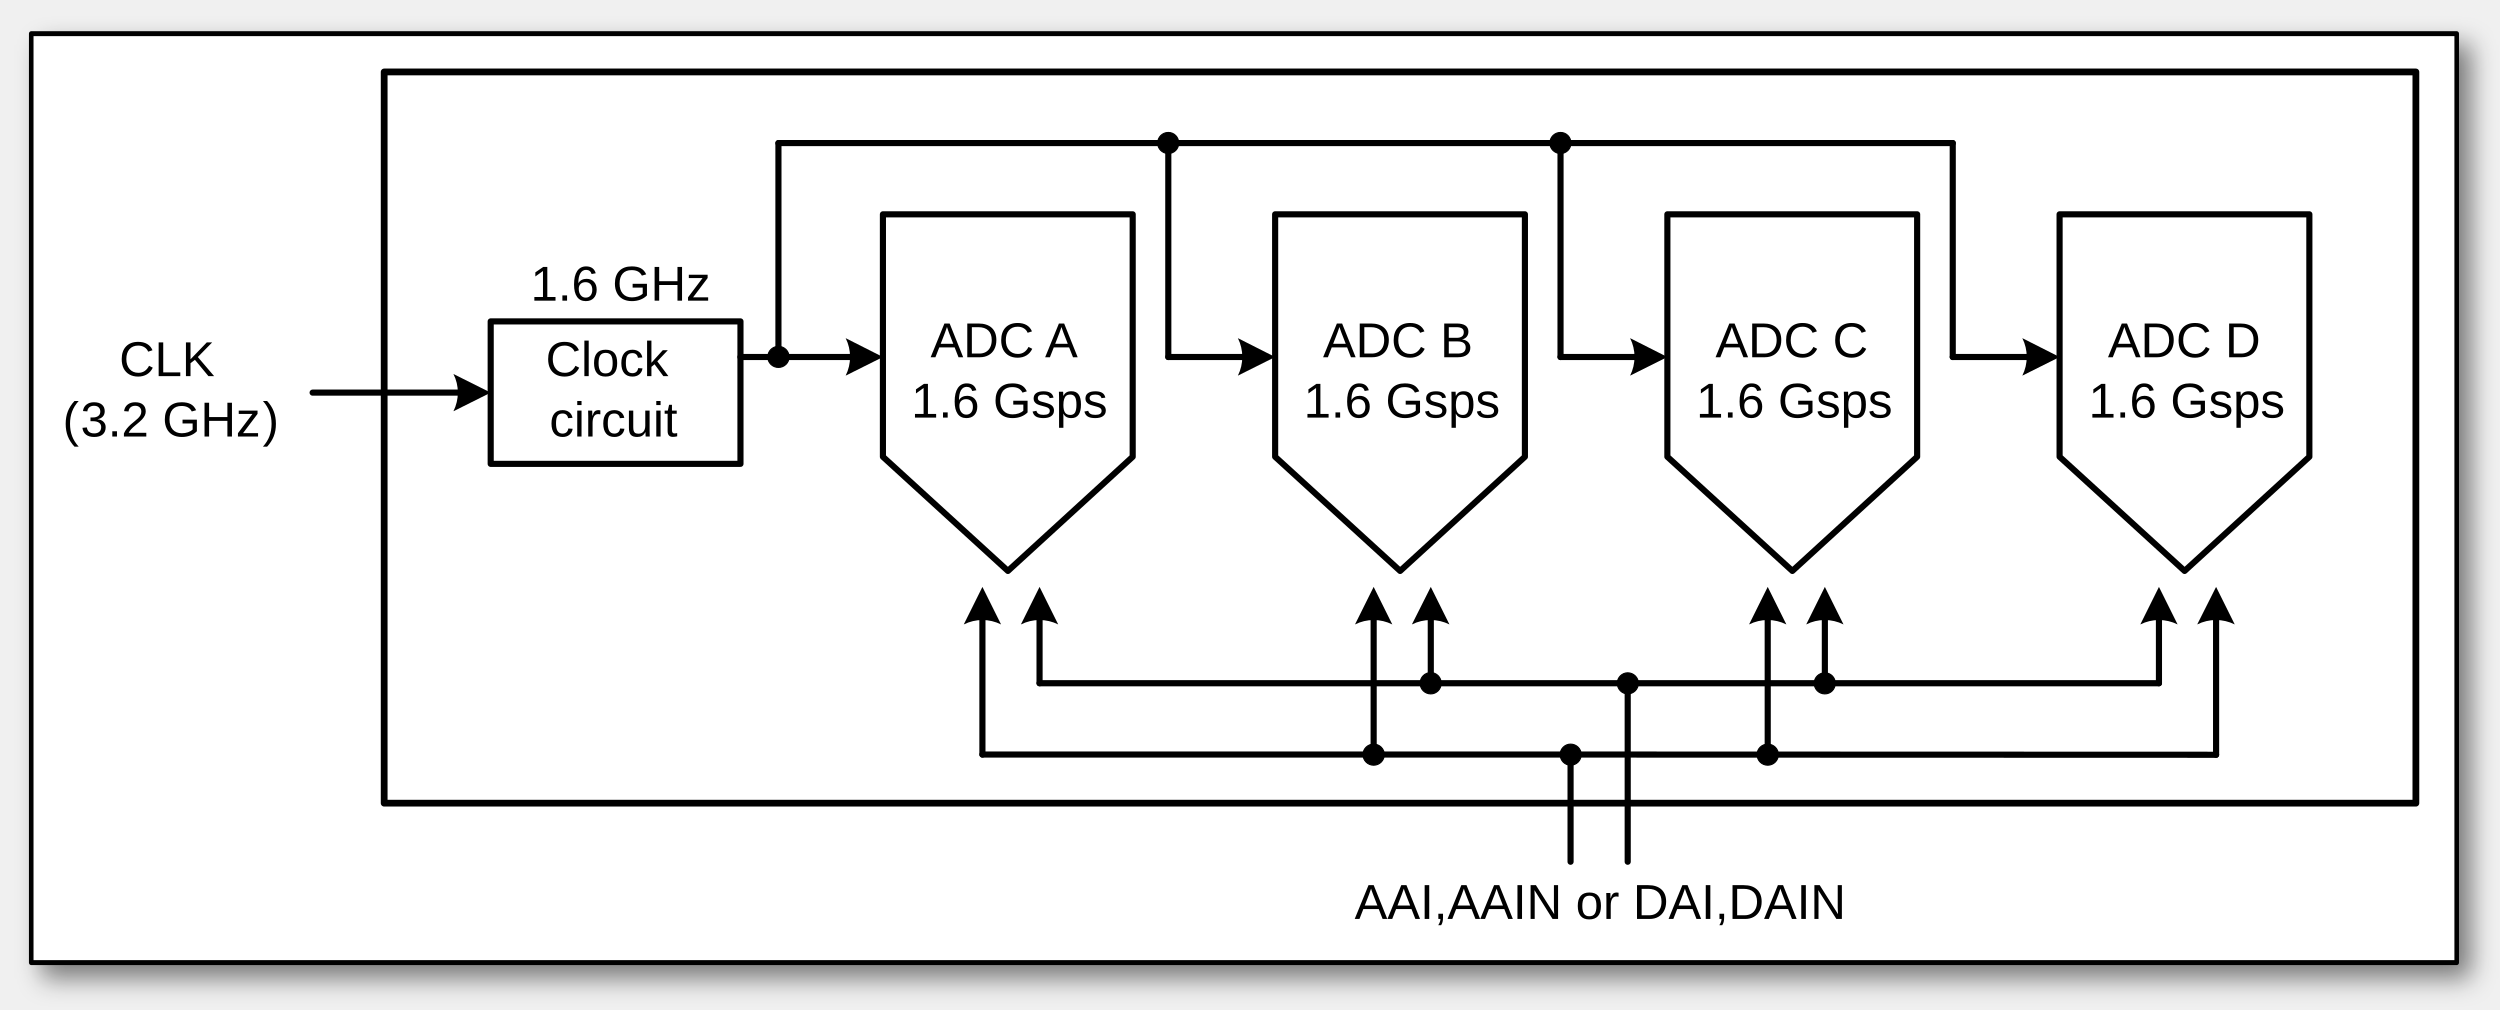
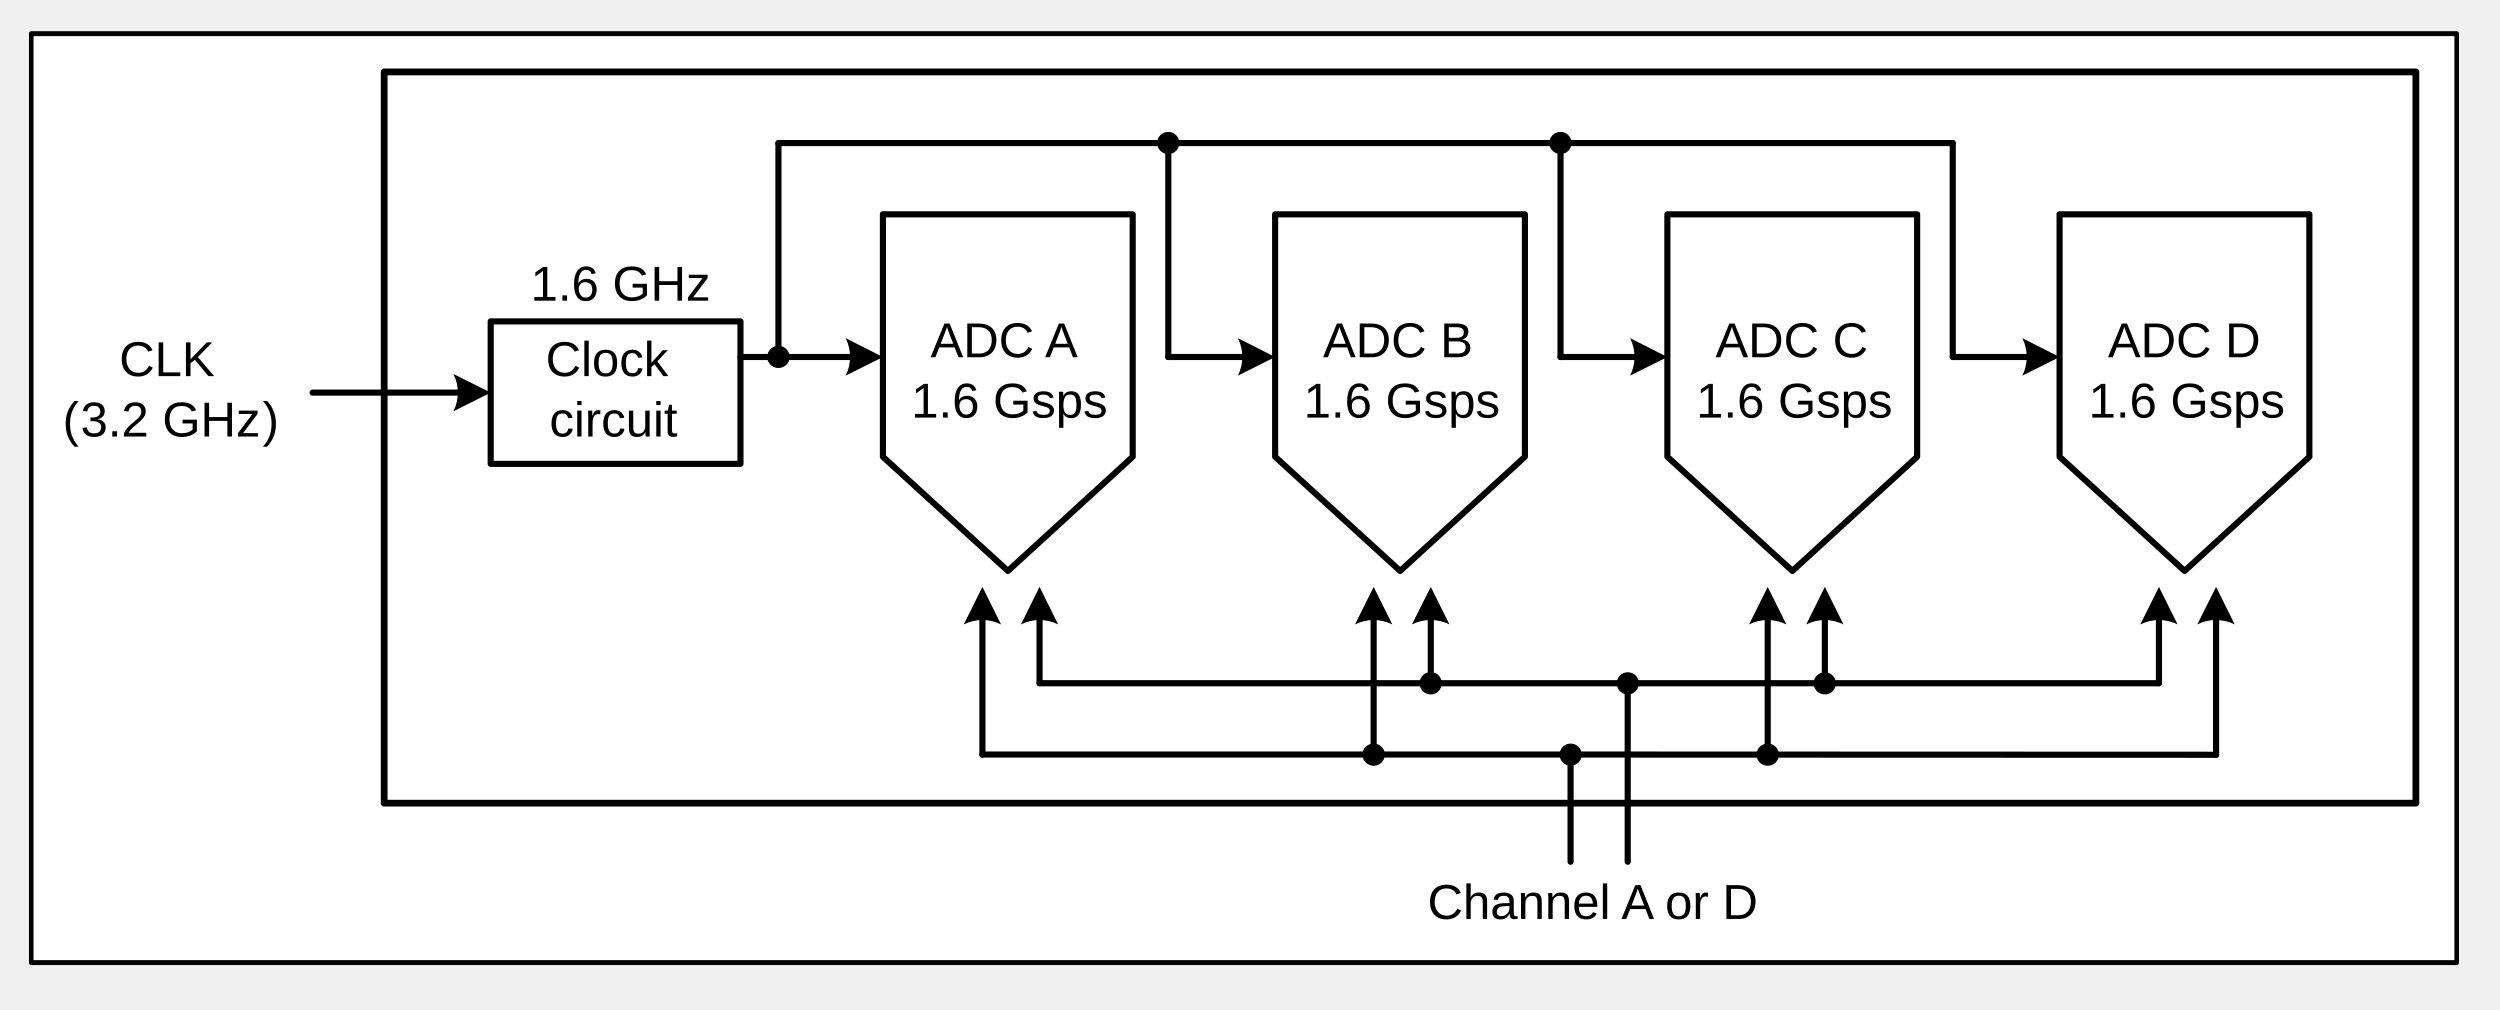
<svg xmlns="http://www.w3.org/2000/svg" width="685.812" height="276.875" id="svg2" version="1.1">
  <defs id="defs4">
    <filter id="filter3062" color-interpolation-filters="sRGB" x="-0.013" y="-0.036" width="1.031" height="1.087">
      <feFlood id="feFlood3064" flood-opacity="0.5" flood-color="rgb(0,0,0)" result="flood" />
      <feComposite id="feComposite3066" in2="SourceGraphic" in="flood" operator="in" result="composite1" />
      <feGaussianBlur id="feGaussianBlur3068" stdDeviation="4" result="blur" />
      <feOffset id="feOffset3070" dx="4" dy="4" result="offset" />
      <feComposite id="feComposite3072" in2="offset" in="SourceGraphic" operator="over" result="composite2" />
    </filter>
    <filter id="filter3075" color-interpolation-filters="sRGB" x="-0.013" y="-0.032" width="1.031" height="1.076">
      <feFlood id="feFlood3077" flood-opacity="0.5" flood-color="rgb(0,0,0)" result="flood" />
      <feComposite id="feComposite3079" in2="SourceGraphic" in="flood" operator="in" result="composite1" />
      <feGaussianBlur id="feGaussianBlur3081" stdDeviation="4" result="blur" />
      <feOffset id="feOffset3083" dx="4" dy="4" result="offset" />
      <feComposite id="feComposite3085" in2="offset" in="SourceGraphic" operator="over" result="composite2" />
    </filter>
    <filter id="filter3880" color-interpolation-filters="sRGB" x="-0.012" y="-0.029" width="1.029" height="1.069">
      <feFlood id="feFlood3882" flood-opacity="0.5" flood-color="rgb(0,0,0)" result="flood" />
      <feComposite id="feComposite3884" in2="SourceGraphic" in="flood" operator="in" result="composite1" />
      <feGaussianBlur id="feGaussianBlur3886" stdDeviation="4" result="blur" />
      <feOffset id="feOffset3888" dx="4" dy="4" result="offset" />
      <feComposite id="feComposite3890" in2="offset" in="SourceGraphic" operator="over" result="composite2" />
    </filter>
  </defs>
  <g id="layer1" transform="translate(64.21265,-463.4418)">
-     <rect style="fill:#ffffff;fill-opacity:1;stroke:#000000;stroke-width:1.517;stroke-linecap:round;stroke-linejoin:round;stroke-miterlimit:4;stroke-dasharray:none;stroke-opacity:1;filter:url(#filter3062)" id="rect3060" width="804.268" height="285.697" x="-41.624" y="417.623" transform="matrix(0.8272901,0,0,0.8919539,-21.20777,100.1805)" />
+     <rect style="fill:#ffffff;fill-opacity:1;stroke:#000000;stroke-width:1.517;stroke-linecap:round;stroke-linejoin:round;stroke-miterlimit:4;stroke-dasharray:none;stroke-opacity:1" id="rect3060" width="804.268" height="285.697" x="-41.624" y="417.623" transform="matrix(0.8272901,0,0,0.8919539,-21.20777,100.1805)" />
    <g id="g2989" transform="matrix(0.8273498,0,0,0.8273498,-49.10402,480.6983)">
      <text id="text2991" style="font-style:normal;font-weight:normal;font-size:16.266px;line-height:0%;font-family:Arial;text-align:start;text-anchor:start;fill:#000000" y="103.852" x="21.271" xml:space="preserve">CLK</text>
      <text id="text2993" style="font-style:normal;font-weight:normal;font-size:16.266px;line-height:0%;font-family:Arial;text-align:start;text-anchor:start;fill:#000000" y="123.872" x="2.502" xml:space="preserve">(</text>
      <text id="text2997" style="font-style:normal;font-weight:normal;font-size:16.266px;line-height:0%;font-family:Arial;text-align:start;text-anchor:start;fill:#000000" y="123.872" x="8.444" xml:space="preserve">3.2 GHz</text>
      <text id="text2999" style="font-style:normal;font-weight:normal;font-size:16.266px;line-height:0%;font-family:Arial;text-align:start;text-anchor:start;fill:#000000" y="123.872" x="68.818" xml:space="preserve">)</text>
      <path id="path3001" d="M 85.396,109.326 H 135.055" style="fill:none;stroke:#000000;stroke-width:2.033px;stroke-linecap:round;stroke-linejoin:round;stroke-dasharray:none;stroke-opacity:1" />
      <path id="path3003" d="m 144.439,109.326 -12.356,6.178 c 1.955,-3.91 1.955,-8.524 0,-12.356 z" style="fill:#000000;fill-opacity:1;fill-rule:evenodd;stroke:none" />
      <path id="path3005" d="m 144.439,85.709 v 47.234 h 82.816 V 85.709 Z" style="fill:#ffffff;fill-opacity:1;fill-rule:evenodd;stroke:none" />
      <path id="path3007" d="m 144.439,132.943 h 82.816 V 85.709 H 144.439 Z" style="fill:none;stroke:#000000;stroke-width:2.033px;stroke-linecap:round;stroke-linejoin:round;stroke-dasharray:none;stroke-opacity:1" />
      <text id="text3009" style="font-style:normal;font-weight:normal;font-size:16.266px;line-height:0%;font-family:Arial;text-align:start;text-anchor:start;fill:#000000" y="103.852" x="162.66" xml:space="preserve">Clock </text>
      <text id="text3011" style="font-style:normal;font-weight:normal;font-size:16.266px;line-height:0%;font-family:Arial;text-align:start;text-anchor:start;fill:#000000" y="123.872" x="163.911" xml:space="preserve">circuit</text>
      <text id="text3015" style="font-style:normal;font-weight:normal;font-size:16.266px;line-height:0%;font-family:Arial;text-align:start;text-anchor:start;fill:#000000" y="78.828" x="157.68" xml:space="preserve">1.6 GHz</text>
      <path id="path3017" d="M 109.12,245.45 H 782.773 V 3 H 109.12 Z" style="fill:none;stroke:#000000;stroke-width:2.246px;stroke-linecap:round;stroke-linejoin:round;stroke-dasharray:none;stroke-opacity:1" />
      <path id="path3019" d="m 227.255,97.518 h 37.85" style="fill:none;stroke:#000000;stroke-width:2.033px;stroke-linecap:round;stroke-linejoin:round;stroke-dasharray:none;stroke-opacity:1" />
      <path id="path3021" d="m 274.489,97.518 -12.356,6.178 c 1.955,-3.91 1.955,-8.524 0,-12.434 v 0 z" style="fill:#000000;fill-opacity:1;fill-rule:evenodd;stroke:none" />
      <path id="path3023" d="m 274.489,50.206 h 82.816 v 80.392 l -41.369,37.85 -41.447,-37.85 z" style="fill:none;stroke:#000000;stroke-width:2.033px;stroke-linecap:round;stroke-linejoin:round;stroke-dasharray:none;stroke-opacity:1" />
      <text id="text3025" style="font-style:normal;font-weight:normal;font-size:16.266px;line-height:0%;font-family:Arial;text-align:start;text-anchor:start;fill:#000000" y="97.596" x="290.285" xml:space="preserve">ADC A</text>
      <text id="text3029" style="font-style:normal;font-weight:normal;font-size:16.266px;line-height:0%;font-family:Arial;text-align:start;text-anchor:start;fill:#000000" y="117.616" x="283.884" xml:space="preserve">1.6 Gsps</text>
      <path id="path3031" d="m 404.538,50.206 h 82.816 v 80.392 l -41.369,37.85 -41.447,-37.85 z" style="fill:none;stroke:#000000;stroke-width:2.033px;stroke-linecap:round;stroke-linejoin:round;stroke-dasharray:none;stroke-opacity:1" />
      <text id="text3033" style="font-style:normal;font-weight:normal;font-size:16.266px;line-height:0%;font-family:Arial;text-align:start;text-anchor:start;fill:#000000" y="97.596" x="420.413" xml:space="preserve">ADC B</text>
      <text id="text3037" style="font-style:normal;font-weight:normal;font-size:16.266px;line-height:0%;font-family:Arial;text-align:start;text-anchor:start;fill:#000000" y="117.616" x="414.012" xml:space="preserve">1.6 Gsps</text>
      <path id="path3039" d="m 534.588,50.206 h 82.816 v 80.392 l -41.369,37.85 -41.447,-37.85 z" style="fill:none;stroke:#000000;stroke-width:2.033px;stroke-linecap:round;stroke-linejoin:round;stroke-dasharray:none;stroke-opacity:1" />
      <text id="text3041" style="font-style:normal;font-weight:normal;font-size:16.266px;line-height:0%;font-family:Arial;text-align:start;text-anchor:start;fill:#000000" y="97.596" x="550.541" xml:space="preserve">ADC C</text>
      <text id="text3045" style="font-style:normal;font-weight:normal;font-size:16.266px;line-height:0%;font-family:Arial;text-align:start;text-anchor:start;fill:#000000" y="117.616" x="544.14" xml:space="preserve">1.6 Gsps</text>
      <path id="path3047" d="m 664.638,50.206 h 82.816 v 80.392 l -41.369,37.85 -41.447,-37.85 z" style="fill:none;stroke:#000000;stroke-width:2.033px;stroke-linecap:round;stroke-linejoin:round;stroke-dasharray:none;stroke-opacity:1" />
      <text id="text3049" style="font-style:normal;font-weight:normal;font-size:16.266px;line-height:0%;font-family:Arial;text-align:start;text-anchor:start;fill:#000000" y="97.596" x="680.669" xml:space="preserve">ADC D</text>
      <text id="text3053" style="font-style:normal;font-weight:normal;font-size:16.266px;line-height:0%;font-family:Arial;text-align:start;text-anchor:start;fill:#000000" y="117.616" x="674.268" xml:space="preserve">1.6 Gsps</text>
      <path id="path3111" d="M 239.845,26.589 V 97.518" style="fill:none;stroke:#000000;stroke-width:2.033px;stroke-linecap:round;stroke-linejoin:round;stroke-dasharray:none;stroke-opacity:1" />
      <path id="path3113" d="M 629.212,26.589 H 239.845" style="fill:none;stroke:#000000;stroke-width:2.033px;stroke-linecap:round;stroke-linejoin:round;stroke-dasharray:none;stroke-opacity:1" />
      <path id="path3115" d="M 369.113,26.589 V 97.518" style="fill:none;stroke:#000000;stroke-width:2.033px;stroke-linecap:round;stroke-linejoin:round;stroke-dasharray:none;stroke-opacity:1" />
      <path id="path3117" d="m 369.113,97.518 h 26.041" style="fill:none;stroke:#000000;stroke-width:2.033px;stroke-linecap:round;stroke-linejoin:round;stroke-dasharray:none;stroke-opacity:1" />
      <path id="path3119" d="m 404.538,97.518 -12.356,6.178 c 1.955,-3.91 1.955,-8.524 0,-12.434 z" style="fill:#000000;fill-opacity:1;fill-rule:evenodd;stroke:none" />
      <path id="path3121" d="m 372.554,26.589 c 0,-1.955 -1.486,-3.519 -3.441,-3.519 -1.955,0 -3.519,1.564 -3.519,3.519 0,1.877 1.564,3.441 3.519,3.441 1.955,0 3.441,-1.564 3.441,-3.441" style="fill:#000000;fill-opacity:1;fill-rule:evenodd;stroke:none" />
      <path id="path3123" d="m 372.554,26.589 c 0,-1.955 -1.486,-3.519 -3.441,-3.519 -1.955,0 -3.519,1.564 -3.519,3.519 0,1.877 1.564,3.441 3.519,3.441 1.955,0 3.441,-1.564 3.441,-3.441" style="fill:none;stroke:#000000;stroke-width:0.391px;stroke-linecap:round;stroke-linejoin:round;stroke-dasharray:none;stroke-opacity:1" />
      <path id="path3125" d="M 499.163,26.589 V 97.518" style="fill:none;stroke:#000000;stroke-width:2.033px;stroke-linecap:round;stroke-linejoin:round;stroke-dasharray:none;stroke-opacity:1" />
      <path id="path3127" d="m 499.163,97.518 h 26.041" style="fill:none;stroke:#000000;stroke-width:2.033px;stroke-linecap:round;stroke-linejoin:round;stroke-dasharray:none;stroke-opacity:1" />
      <path id="path3129" d="m 534.588,97.518 -12.356,6.178 c 1.955,-3.91 1.955,-8.524 0,-12.434 v 0 z" style="fill:#000000;fill-opacity:1;fill-rule:evenodd;stroke:none" />
      <path id="path3131" d="m 502.604,26.589 c 0,-1.955 -1.486,-3.519 -3.441,-3.519 -1.955,0 -3.519,1.564 -3.519,3.519 0,1.877 1.564,3.441 3.519,3.441 1.955,0 3.441,-1.564 3.441,-3.441" style="fill:#000000;fill-opacity:1;fill-rule:evenodd;stroke:none" />
      <path id="path3133" d="m 502.604,26.589 c 0,-1.955 -1.486,-3.519 -3.441,-3.519 -1.955,0 -3.519,1.564 -3.519,3.519 0,1.877 1.564,3.441 3.519,3.441 1.955,0 3.441,-1.564 3.441,-3.441" style="fill:none;stroke:#000000;stroke-width:0.391px;stroke-linecap:round;stroke-linejoin:round;stroke-dasharray:none;stroke-opacity:1" />
      <path id="path3135" d="M 629.212,26.589 V 97.518" style="fill:none;stroke:#000000;stroke-width:2.033px;stroke-linecap:round;stroke-linejoin:round;stroke-dasharray:none;stroke-opacity:1" />
      <path id="path3137" d="M 629.212,97.518 H 655.254" style="fill:none;stroke:#000000;stroke-width:2.033px;stroke-linecap:round;stroke-linejoin:round;stroke-dasharray:none;stroke-opacity:1" />
      <path id="path3139" d="m 664.638,97.518 -12.356,6.178 c 1.955,-3.91 1.955,-8.524 0,-12.434 z" style="fill:#000000;fill-opacity:1;fill-rule:evenodd;stroke:none" />
      <path id="path3141" d="m 243.364,97.518 c 0,-1.955 -1.564,-3.519 -3.519,-3.519 -1.955,0 -3.519,1.564 -3.519,3.519 0,1.877 1.564,3.441 3.519,3.441 1.955,0 3.519,-1.564 3.519,-3.441" style="fill:#000000;fill-opacity:1;fill-rule:evenodd;stroke:none" />
      <path id="path3143" d="m 243.364,97.518 c 0,-1.955 -1.564,-3.519 -3.519,-3.519 -1.955,0 -3.519,1.564 -3.519,3.519 0,1.877 1.564,3.441 3.519,3.441 1.955,0 3.519,-1.564 3.519,-3.441" style="fill:none;stroke:#000000;stroke-width:0.391px;stroke-linecap:round;stroke-linejoin:round;stroke-dasharray:none;stroke-opacity:1" />
      <path id="path3505" d="M 307.479,229.325 V 183.136" style="fill:none;stroke:#000000;stroke-width:2.035px;stroke-linecap:round;stroke-linejoin:round;stroke-dasharray:none;stroke-opacity:1" />
      <path id="path3507" d="m 307.479,173.741 6.185,12.448 c -3.914,-1.957 -8.455,-1.957 -12.369,0 v 0 z" style="fill:#000000;fill-opacity:1;fill-rule:evenodd;stroke:none;stroke-width:1.288" />
      <path id="path3509" d="m 326.424,205.682 v -22.547" style="fill:none;stroke:#000000;stroke-width:2.035px;stroke-linecap:round;stroke-linejoin:round;stroke-dasharray:none;stroke-opacity:1" />
      <path id="path3511" d="m 326.424,173.741 6.185,12.448 c -3.914,-1.957 -8.455,-1.957 -12.369,0 z" style="fill:#000000;fill-opacity:1;fill-rule:evenodd;stroke:none;stroke-width:1.288" />
      <path id="path3513" d="M 437.201,229.325 V 183.136" style="fill:none;stroke:#000000;stroke-width:2.035px;stroke-linecap:round;stroke-linejoin:round;stroke-dasharray:none;stroke-opacity:1" />
      <path id="path3515" d="m 437.201,173.741 6.185,12.448 c -3.914,-1.957 -8.455,-1.957 -12.369,0 z" style="fill:#000000;fill-opacity:1;fill-rule:evenodd;stroke:none;stroke-width:1.288" />
      <path id="path3517" d="m 456.146,205.682 v -22.547" style="fill:none;stroke:#000000;stroke-width:2.035px;stroke-linecap:round;stroke-linejoin:round;stroke-dasharray:none;stroke-opacity:1" />
      <path id="path3519" d="m 456.146,173.741 6.185,12.448 c -3.914,-1.957 -8.533,-1.957 -12.448,0 z" style="fill:#000000;fill-opacity:1;fill-rule:evenodd;stroke:none;stroke-width:1.288" />
      <path id="path3521" d="M 567.862,229.325 V 183.136" style="fill:none;stroke:#000000;stroke-width:2.035px;stroke-linecap:round;stroke-linejoin:round;stroke-dasharray:none;stroke-opacity:1" />
      <path id="path3523" d="m 567.862,173.741 6.185,12.448 c -3.914,-1.957 -8.455,-1.957 -12.369,0 z" style="fill:#000000;fill-opacity:1;fill-rule:evenodd;stroke:none;stroke-width:1.288" />
      <path id="path3525" d="m 586.807,205.682 v -22.547" style="fill:none;stroke:#000000;stroke-width:2.035px;stroke-linecap:round;stroke-linejoin:round;stroke-dasharray:none;stroke-opacity:1" />
      <path id="path3527" d="m 586.807,173.741 6.185,12.448 c -3.914,-1.957 -8.533,-1.957 -12.369,0 v 0 z" style="fill:#000000;fill-opacity:1;fill-rule:evenodd;stroke:none;stroke-width:1.288" />
-       <text id="text3533" style="font-style:normal;font-weight:normal;font-size:16.284px;line-height:0%;font-family:Arial;text-align:start;text-anchor:start;fill:#000000;stroke-width:1.288" y="283.837" x="430.889" xml:space="preserve">AAI,AAIN or DAI,DAIN</text>
+       <text id="text3533" style="font-style:normal;font-weight:normal;font-size:16.284px;line-height:0%;font-family:Arial;text-align:start;text-anchor:start;fill:#000000;stroke-width:1.288" y="283.837" x="455.063" xml:space="preserve">Channel A or D</text>
      <path id="path3583" d="M 326.424,205.682 H 456.146" style="fill:none;stroke:#000000;stroke-width:2.035px;stroke-linecap:round;stroke-linejoin:round;stroke-dasharray:none;stroke-opacity:1" />
      <path id="path3585" d="M 307.479,229.325 H 502.492" style="fill:none;stroke:#000000;stroke-width:2.035px;stroke-linecap:round;stroke-linejoin:round;stroke-dasharray:none;stroke-opacity:1" />
      <path id="path3587" d="m 697.584,205.682 v -22.547" style="fill:none;stroke:#000000;stroke-width:2.035px;stroke-linecap:round;stroke-linejoin:round;stroke-dasharray:none;stroke-opacity:1" />
      <path id="path3589" d="m 697.584,173.741 6.185,12.448 c -3.914,-1.957 -8.455,-1.957 -12.369,0 z" style="fill:#000000;fill-opacity:1;fill-rule:evenodd;stroke:none;stroke-width:1.288" />
      <path id="path3591" d="M 716.529,229.404 V 183.136" style="fill:none;stroke:#000000;stroke-width:2.035px;stroke-linecap:round;stroke-linejoin:round;stroke-dasharray:none;stroke-opacity:1" />
      <path id="path3593" d="m 716.529,173.741 6.185,12.448 c -3.914,-1.957 -8.533,-1.957 -12.448,0 z" style="fill:#000000;fill-opacity:1;fill-rule:evenodd;stroke:none;stroke-width:1.288" />
      <path id="path3595" d="M 586.807,205.682 H 697.584" style="fill:none;stroke:#000000;stroke-width:2.035px;stroke-linecap:round;stroke-linejoin:round;stroke-dasharray:none;stroke-opacity:1" />
      <path id="path3597" d="m 586.807,202.238 c -1.957,0 -3.523,1.566 -3.523,3.445 0,1.957 1.566,3.523 3.523,3.523 1.957,0 3.445,-1.566 3.445,-3.523 0,-1.879 -1.487,-3.445 -3.445,-3.445" style="fill:#000000;fill-opacity:1;fill-rule:evenodd;stroke:none;stroke-width:1.288" />
      <path id="path3599" d="m 586.807,202.238 c -1.957,0 -3.523,1.566 -3.523,3.445 0,1.957 1.566,3.523 3.523,3.523 1.957,0 3.445,-1.566 3.445,-3.523 0,-1.879 -1.487,-3.445 -3.445,-3.445" style="fill:none;stroke:#000000;stroke-width:0.391px;stroke-linecap:round;stroke-linejoin:round;stroke-dasharray:none;stroke-opacity:1" />
      <path id="path3601" d="m 502.492,229.325 214.037,0.078" style="fill:none;stroke:#000000;stroke-width:2.035px;stroke-linecap:round;stroke-linejoin:round;stroke-dasharray:none;stroke-opacity:1" />
      <path id="path3603" d="m 567.862,225.881 c -1.957,0 -3.523,1.566 -3.523,3.445 0,1.957 1.566,3.523 3.523,3.523 1.957,0 3.523,-1.566 3.523,-3.523 0,-1.879 -1.566,-3.445 -3.523,-3.445" style="fill:#000000;fill-opacity:1;fill-rule:evenodd;stroke:none;stroke-width:1.288" />
      <path id="path3605" d="m 567.862,225.881 c -1.957,0 -3.523,1.566 -3.523,3.445 0,1.957 1.566,3.523 3.523,3.523 1.957,0 3.523,-1.566 3.523,-3.523 0,-1.879 -1.566,-3.445 -3.523,-3.445" style="fill:none;stroke:#000000;stroke-width:0.391px;stroke-linecap:round;stroke-linejoin:round;stroke-dasharray:none;stroke-opacity:1" />
      <path id="path3645" d="M 502.492,264.868 V 229.325" style="fill:none;stroke:#000000;stroke-width:2.035px;stroke-linecap:round;stroke-linejoin:round;stroke-dasharray:none;stroke-opacity:1" />
      <path id="path3647" d="M 521.438,264.868 V 205.682" style="fill:none;stroke:#000000;stroke-width:2.035px;stroke-linecap:round;stroke-linejoin:round;stroke-dasharray:none;stroke-opacity:1" />
      <path id="path3649" d="m 521.438,205.682 h 65.37" style="fill:none;stroke:#000000;stroke-width:2.035px;stroke-linecap:round;stroke-linejoin:round;stroke-dasharray:none;stroke-opacity:1" />
      <path id="path3651" d="m 456.146,205.682 h 65.291" style="fill:none;stroke:#000000;stroke-width:2.035px;stroke-linecap:round;stroke-linejoin:round;stroke-dasharray:none;stroke-opacity:1" />
      <path id="path3653" d="m 456.146,202.16 c -1.957,0 -3.523,1.566 -3.523,3.523 0,1.957 1.566,3.523 3.523,3.523 1.879,0 3.445,-1.566 3.445,-3.523 0,-1.957 -1.566,-3.523 -3.445,-3.523" style="fill:#000000;fill-opacity:1;fill-rule:evenodd;stroke:none;stroke-width:1.288" />
      <path id="path3655" d="m 456.146,202.16 c -1.957,0 -3.523,1.566 -3.523,3.523 0,1.957 1.566,3.523 3.523,3.523 1.879,0 3.445,-1.566 3.445,-3.523 0,-1.957 -1.566,-3.523 -3.445,-3.523" style="fill:none;stroke:#000000;stroke-width:0.391px;stroke-linecap:round;stroke-linejoin:round;stroke-dasharray:none;stroke-opacity:1" />
      <path id="path3657" d="m 437.201,225.881 c -1.957,0 -3.523,1.566 -3.523,3.445 0,1.957 1.566,3.523 3.523,3.523 1.957,0 3.523,-1.566 3.523,-3.523 0,-1.879 -1.566,-3.445 -3.523,-3.445" style="fill:#000000;fill-opacity:1;fill-rule:evenodd;stroke:none;stroke-width:1.288" />
      <path id="path3659" d="m 437.201,225.881 c -1.957,0 -3.523,1.566 -3.523,3.445 0,1.957 1.566,3.523 3.523,3.523 1.957,0 3.523,-1.566 3.523,-3.523 0,-1.879 -1.566,-3.445 -3.523,-3.445" style="fill:none;stroke:#000000;stroke-width:0.391px;stroke-linecap:round;stroke-linejoin:round;stroke-dasharray:none;stroke-opacity:1" />
      <path id="path3661" d="m 521.438,202.238 c -1.879,0 -3.445,1.566 -3.445,3.445 0,1.957 1.566,3.523 3.445,3.523 1.957,0 3.523,-1.566 3.523,-3.523 0,-1.879 -1.566,-3.445 -3.523,-3.445" style="fill:#000000;fill-opacity:1;fill-rule:evenodd;stroke:none;stroke-width:1.288" />
      <path id="path3663" d="m 521.438,202.238 c -1.879,0 -3.445,1.566 -3.445,3.445 0,1.957 1.566,3.523 3.445,3.523 1.957,0 3.523,-1.566 3.523,-3.523 0,-1.879 -1.566,-3.445 -3.523,-3.445" style="fill:none;stroke:#000000;stroke-width:0.391px;stroke-linecap:round;stroke-linejoin:round;stroke-dasharray:none;stroke-opacity:1" />
      <path id="path3665" d="m 502.492,225.881 c -1.879,0 -3.445,1.566 -3.445,3.445 0,1.957 1.566,3.523 3.445,3.523 1.957,0 3.523,-1.566 3.523,-3.523 0,-1.879 -1.566,-3.445 -3.523,-3.445" style="fill:#000000;fill-opacity:1;fill-rule:evenodd;stroke:none;stroke-width:1.288" />
      <path id="path3667" d="m 502.492,225.881 c -1.879,0 -3.445,1.566 -3.445,3.445 0,1.957 1.566,3.523 3.445,3.523 1.957,0 3.523,-1.566 3.523,-3.523 0,-1.879 -1.566,-3.445 -3.523,-3.445" style="fill:none;stroke:#000000;stroke-width:0.391px;stroke-linecap:round;stroke-linejoin:round;stroke-dasharray:none;stroke-opacity:1" />
    </g>
  </g>
</svg>
